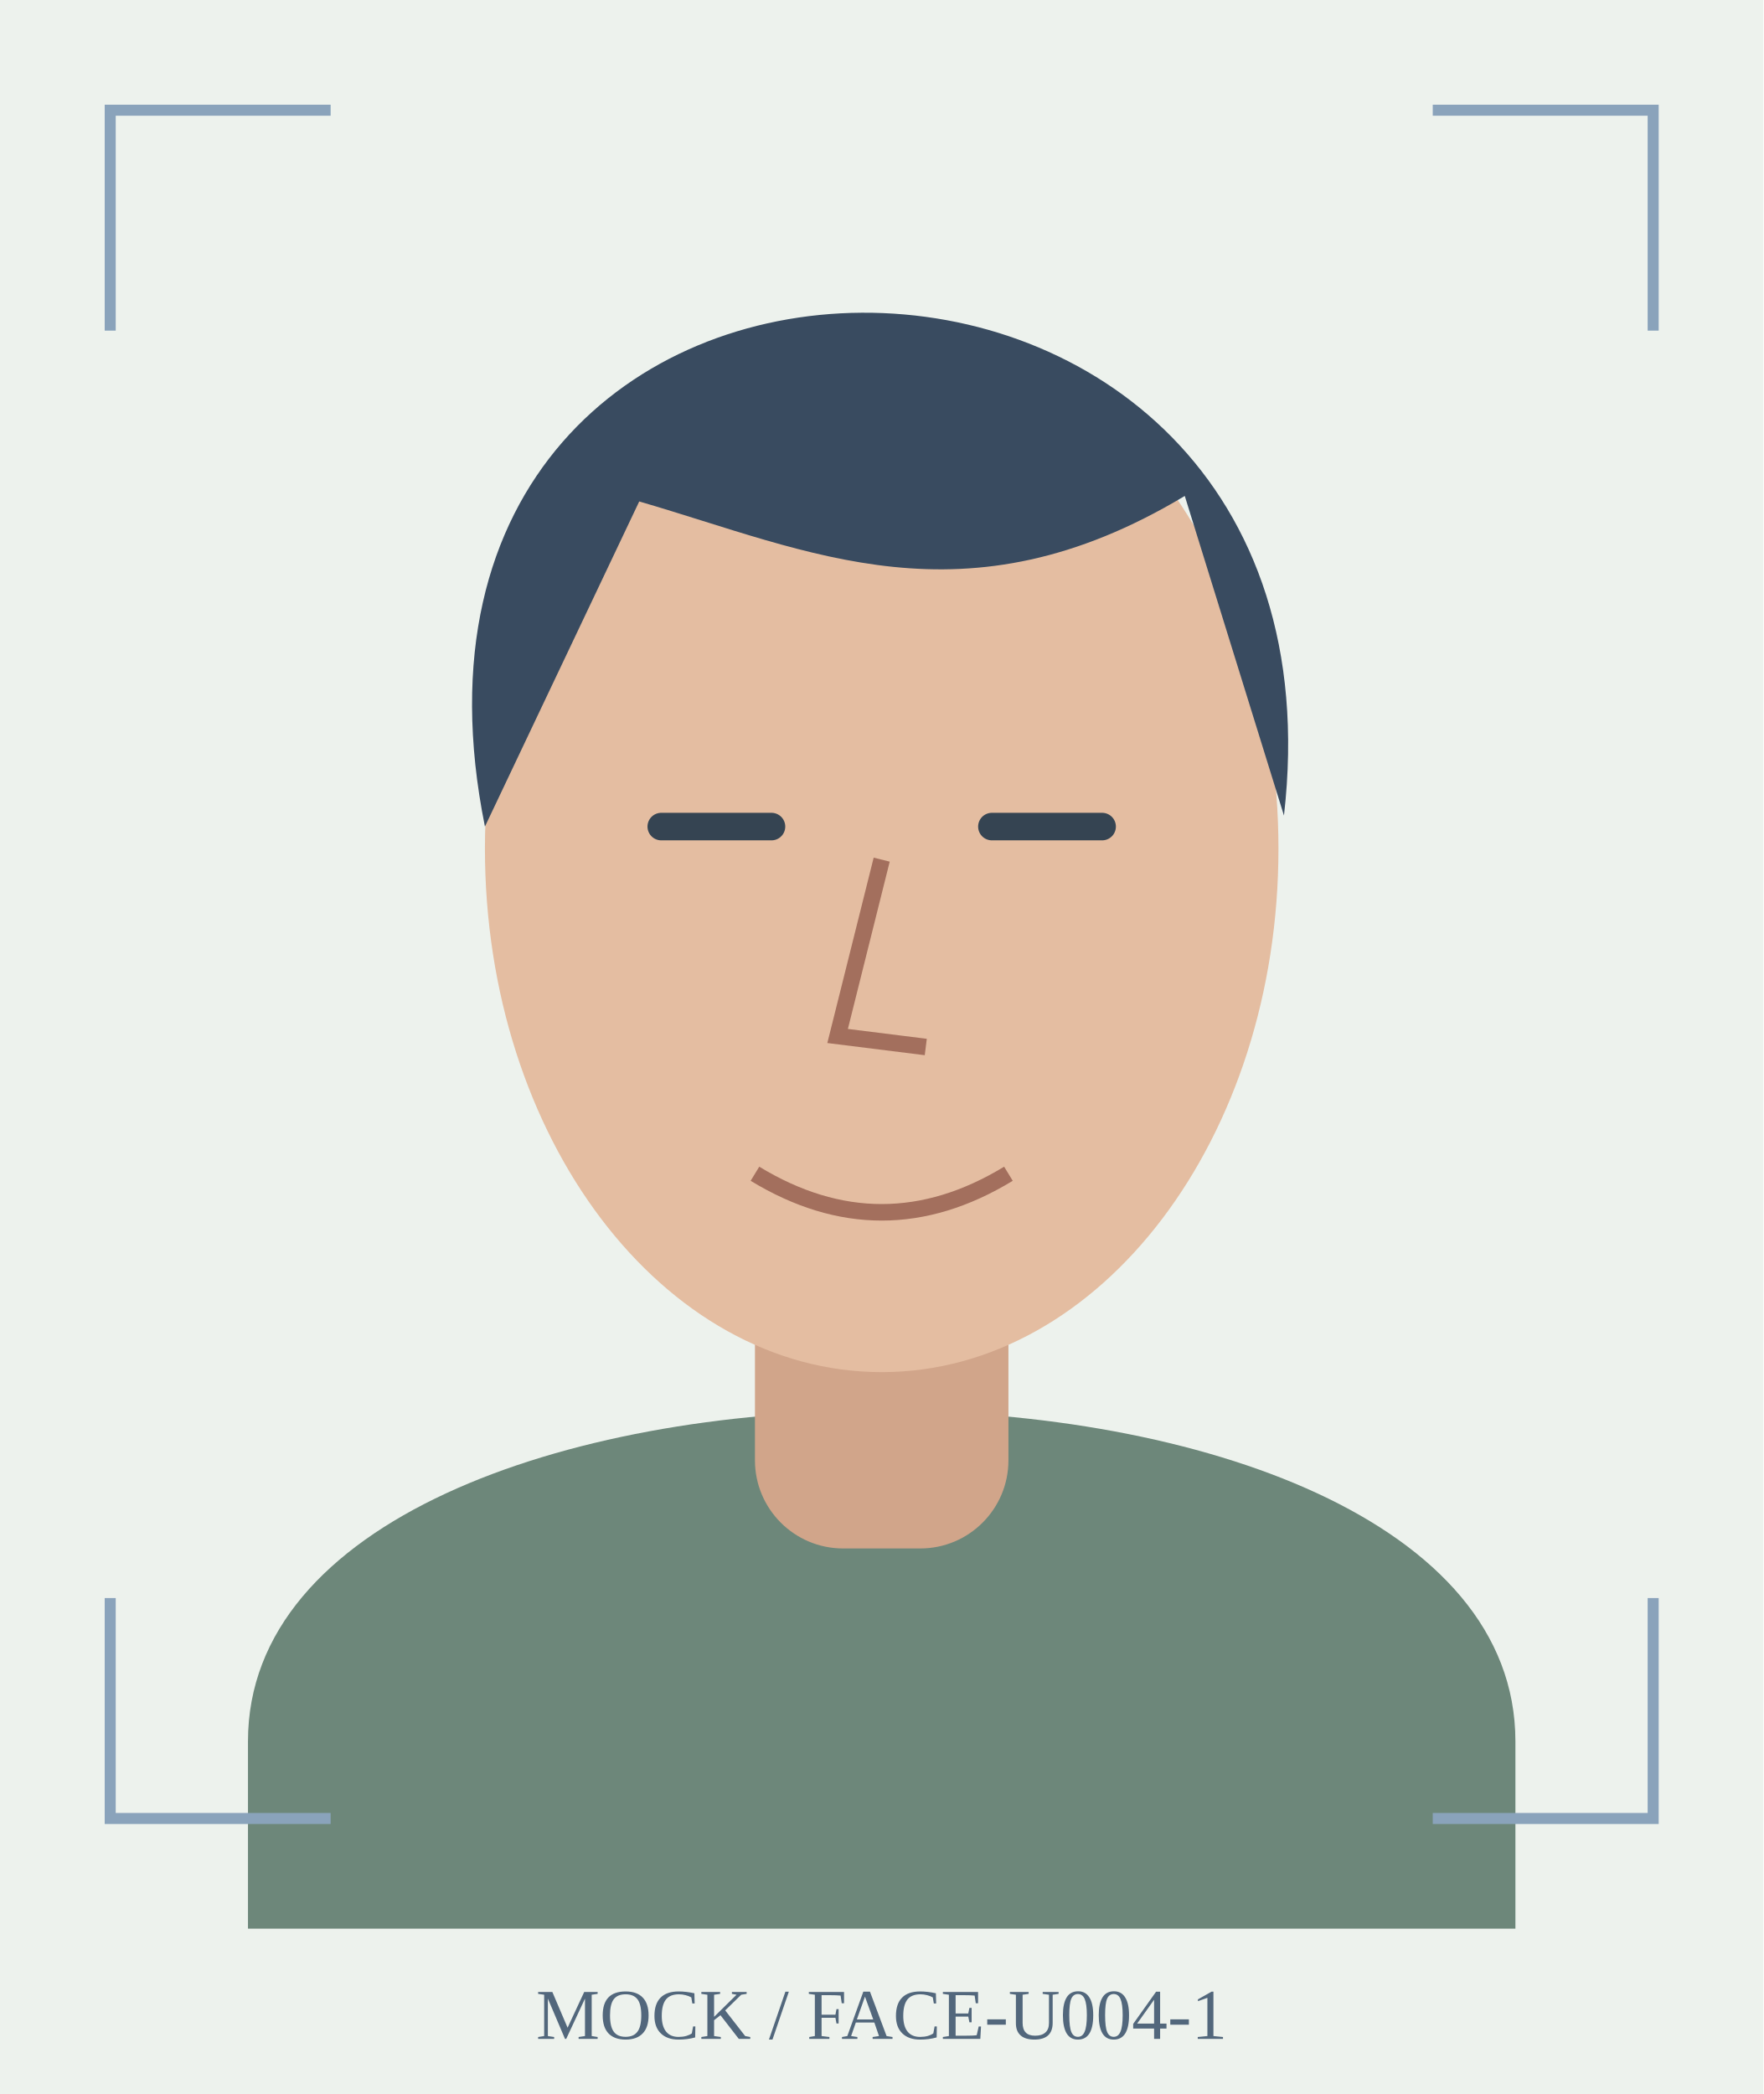
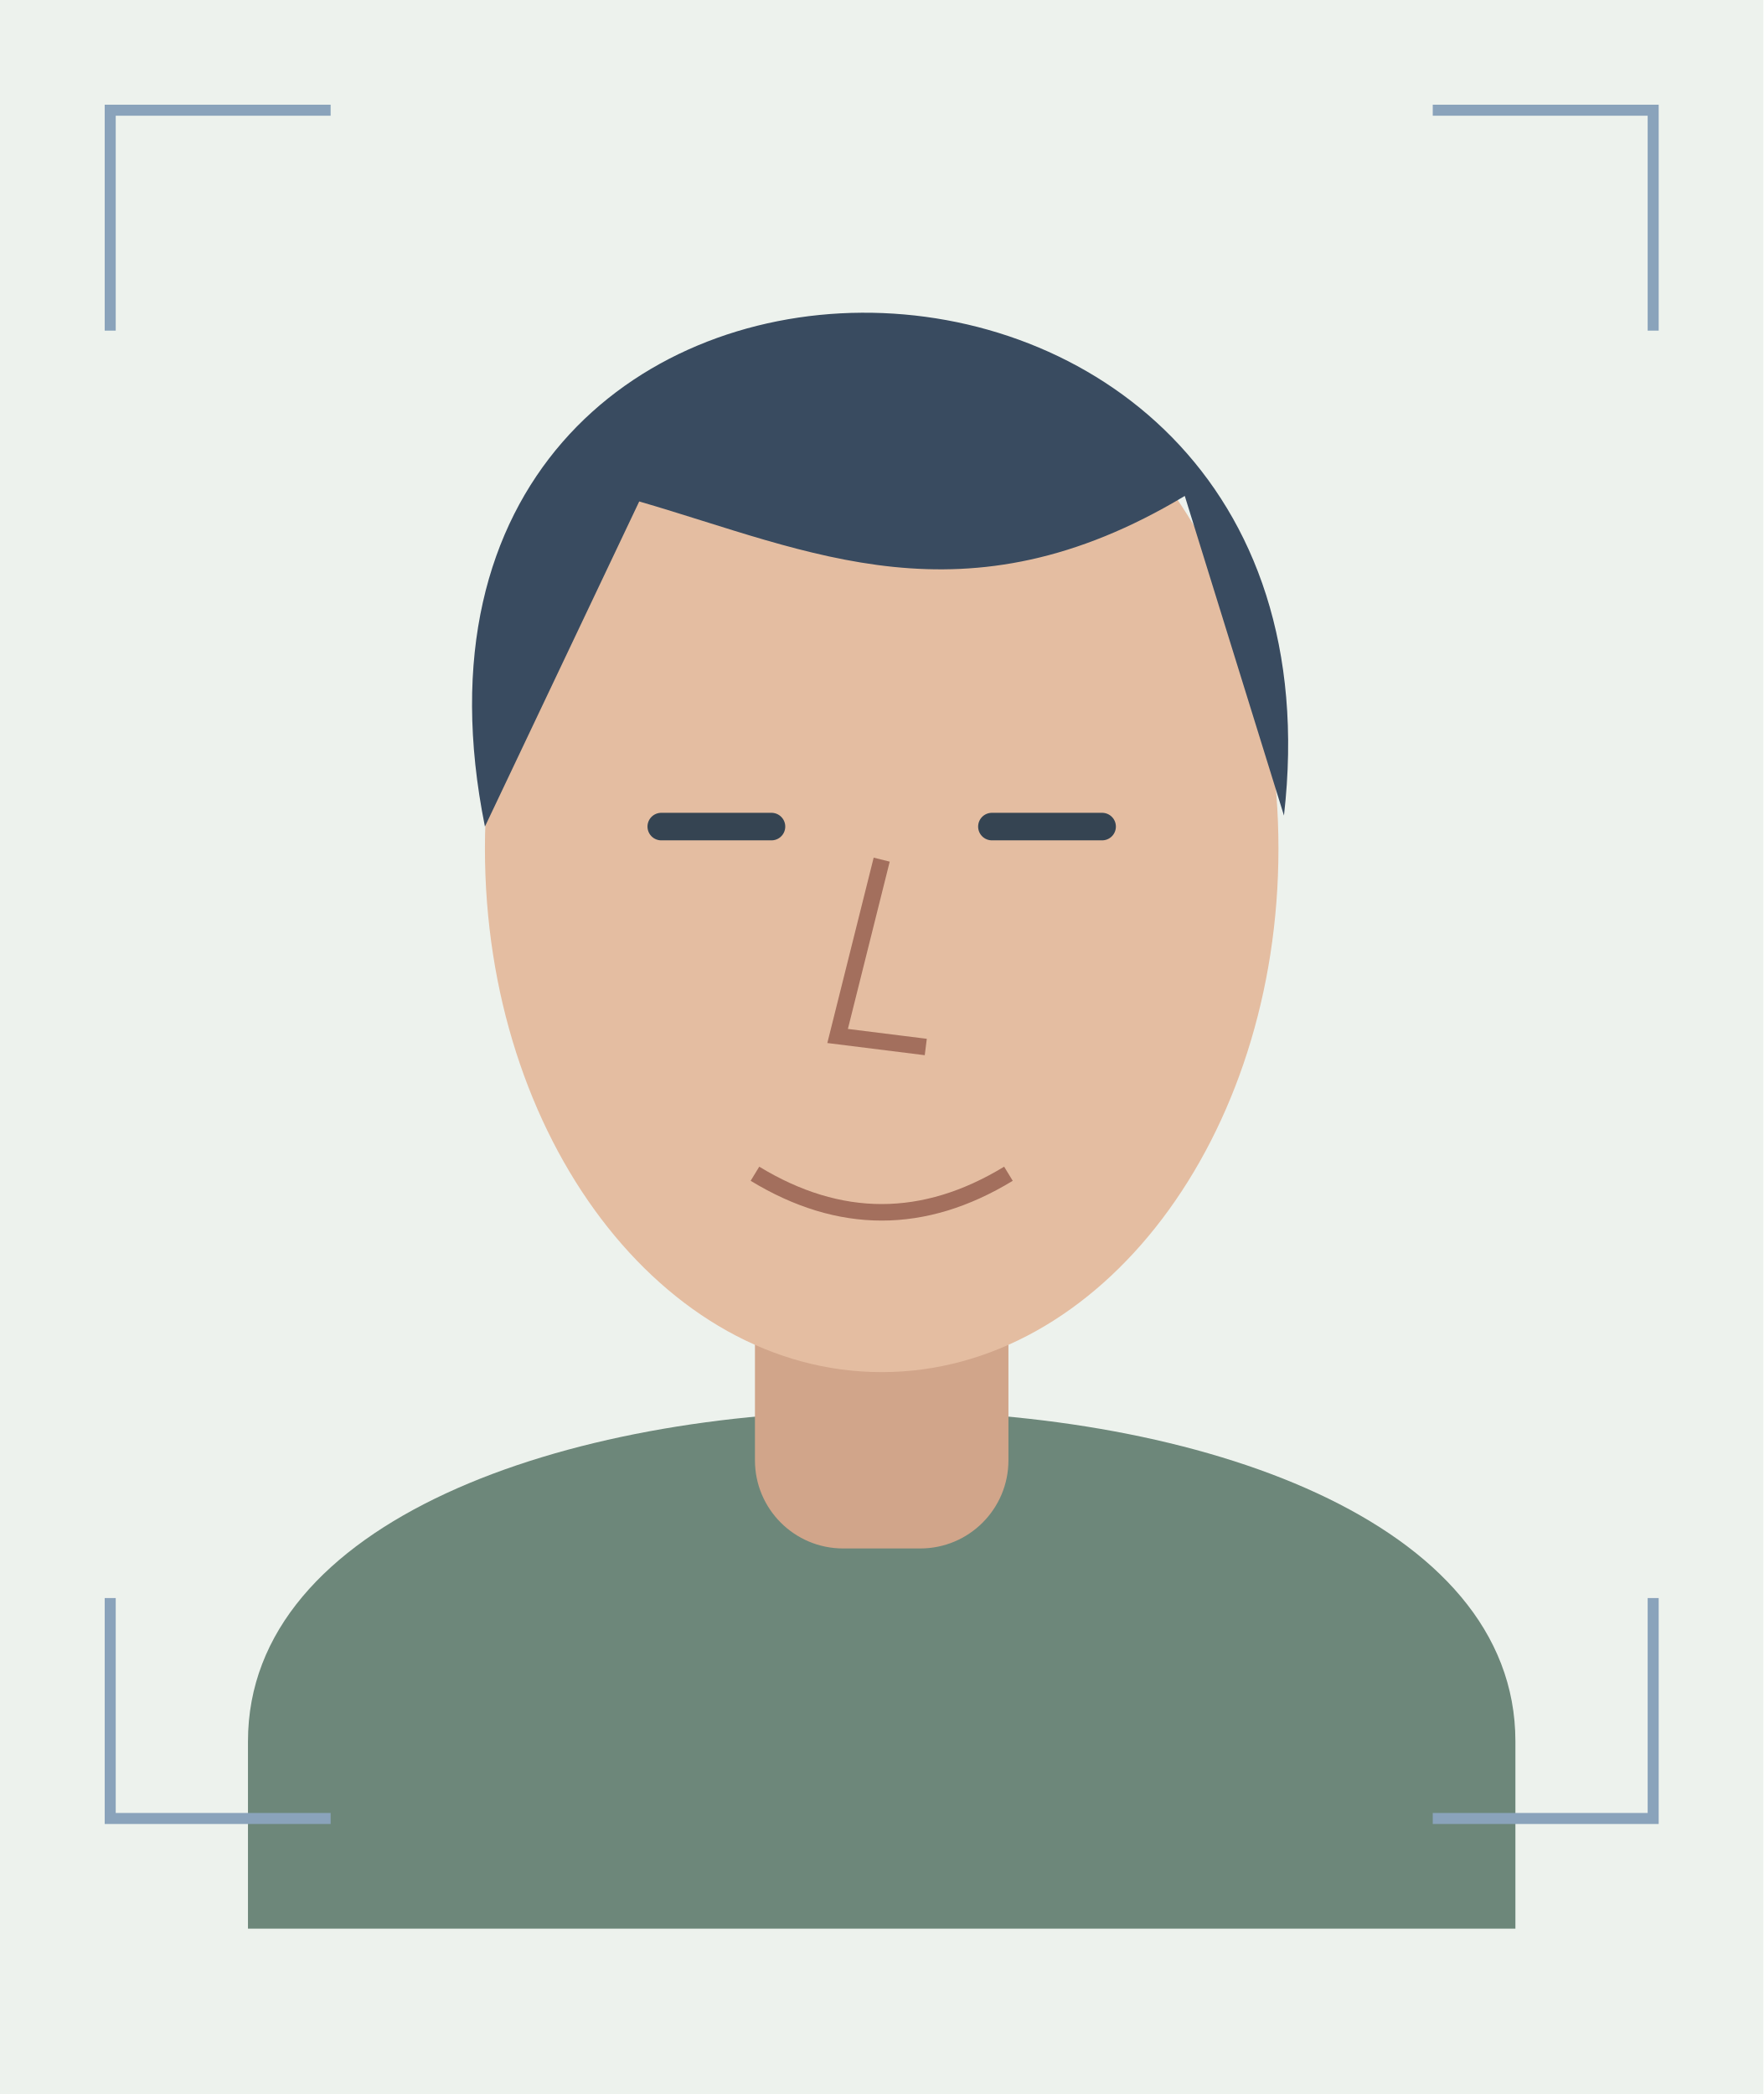
<svg xmlns="http://www.w3.org/2000/svg" width="320" height="380" viewBox="0 0 320 380">
  <rect width="320" height="380" fill="#edf2ed" />
  <path d="M45 350v-34c0-80 230-80 230 0v34" fill="#6d877a" />
  <rect x="137" y="224" width="46" height="57" rx="16" fill="#d1a58a" />
  <ellipse cx="160" cy="154" rx="72" ry="95" fill="#e4bda1" />
  <path d="M88 150C63 26 247 26 233 148l-18-58c-40 24-68 10-99 1Z" fill="#394b60" />
  <path d="M120 150h20m40 0h20" stroke="#354452" stroke-width="5" stroke-linecap="round" />
  <path d="m160 156-8 32 16 2m-31 23q23 14 46 0" fill="none" stroke="#a36f5d" stroke-width="3" />
  <path d="M20 60V20h40m200 0h40v40M20 290v40h40m200 0h40v-40" fill="none" stroke="#8aa3bb" stroke-width="2" />
-   <text x="160" y="370" font-size="13" text-anchor="middle" fill="#52677c">MOCK / FACE-U004-1</text>
</svg>
